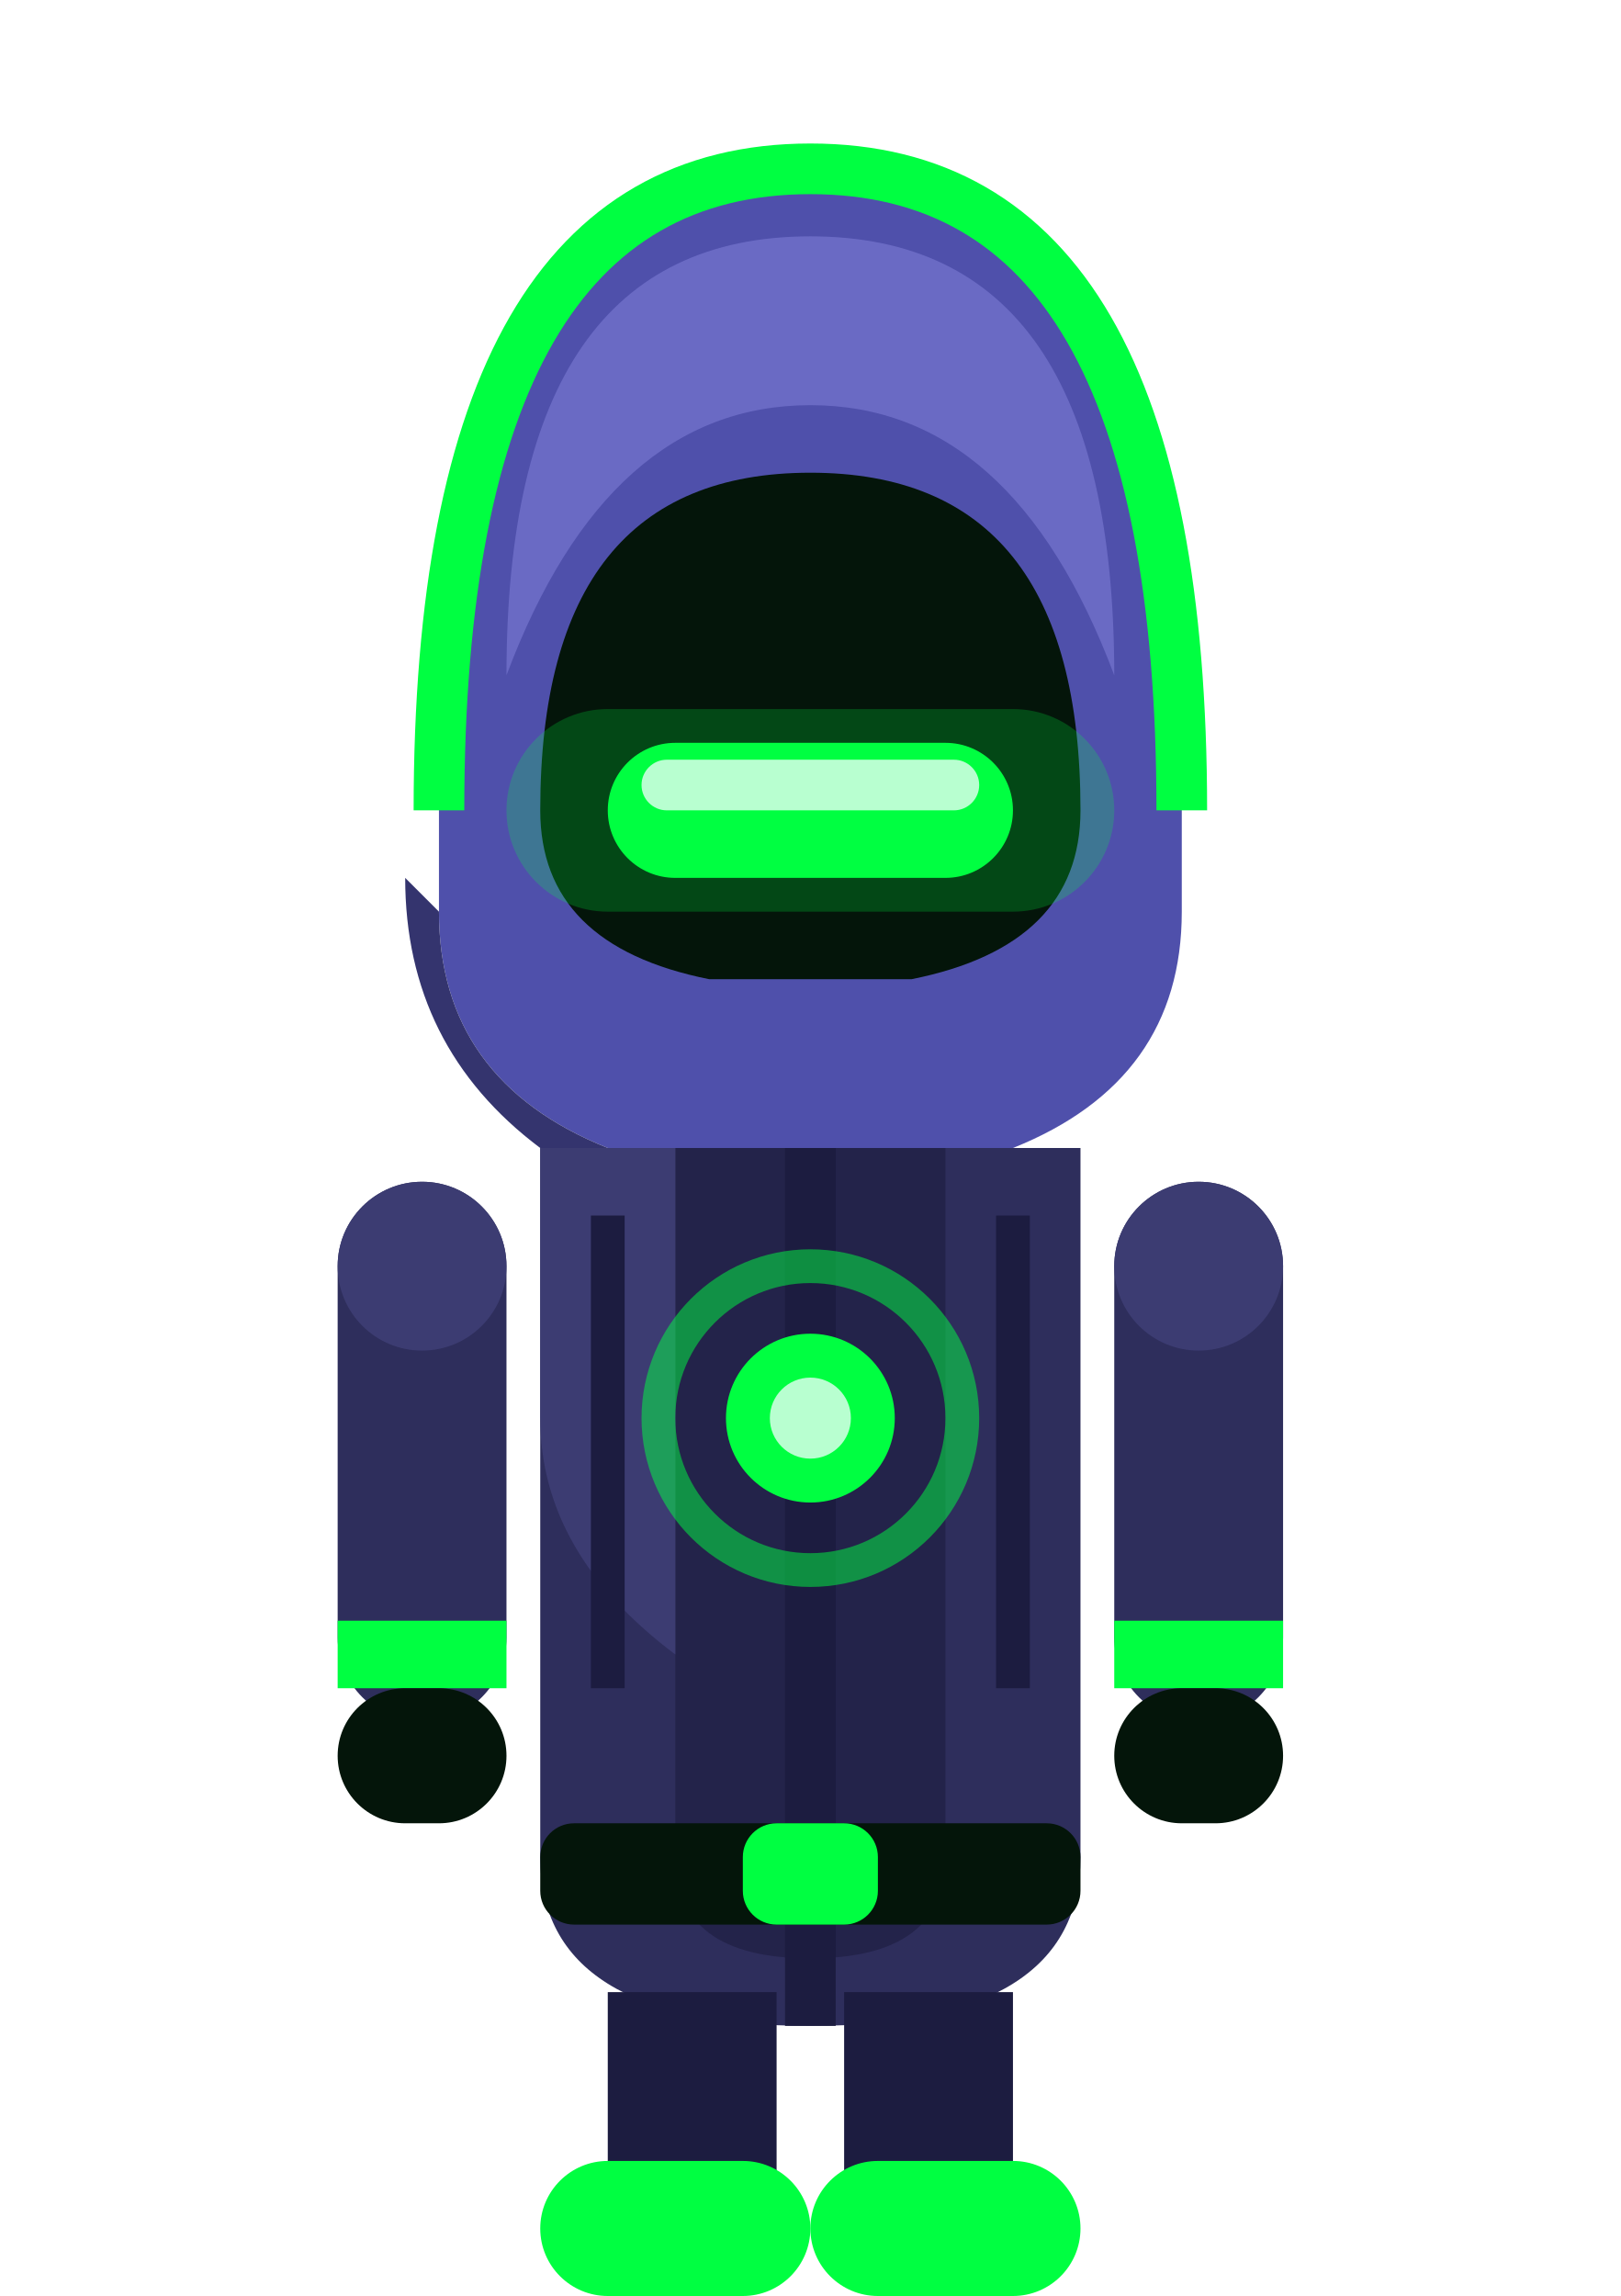
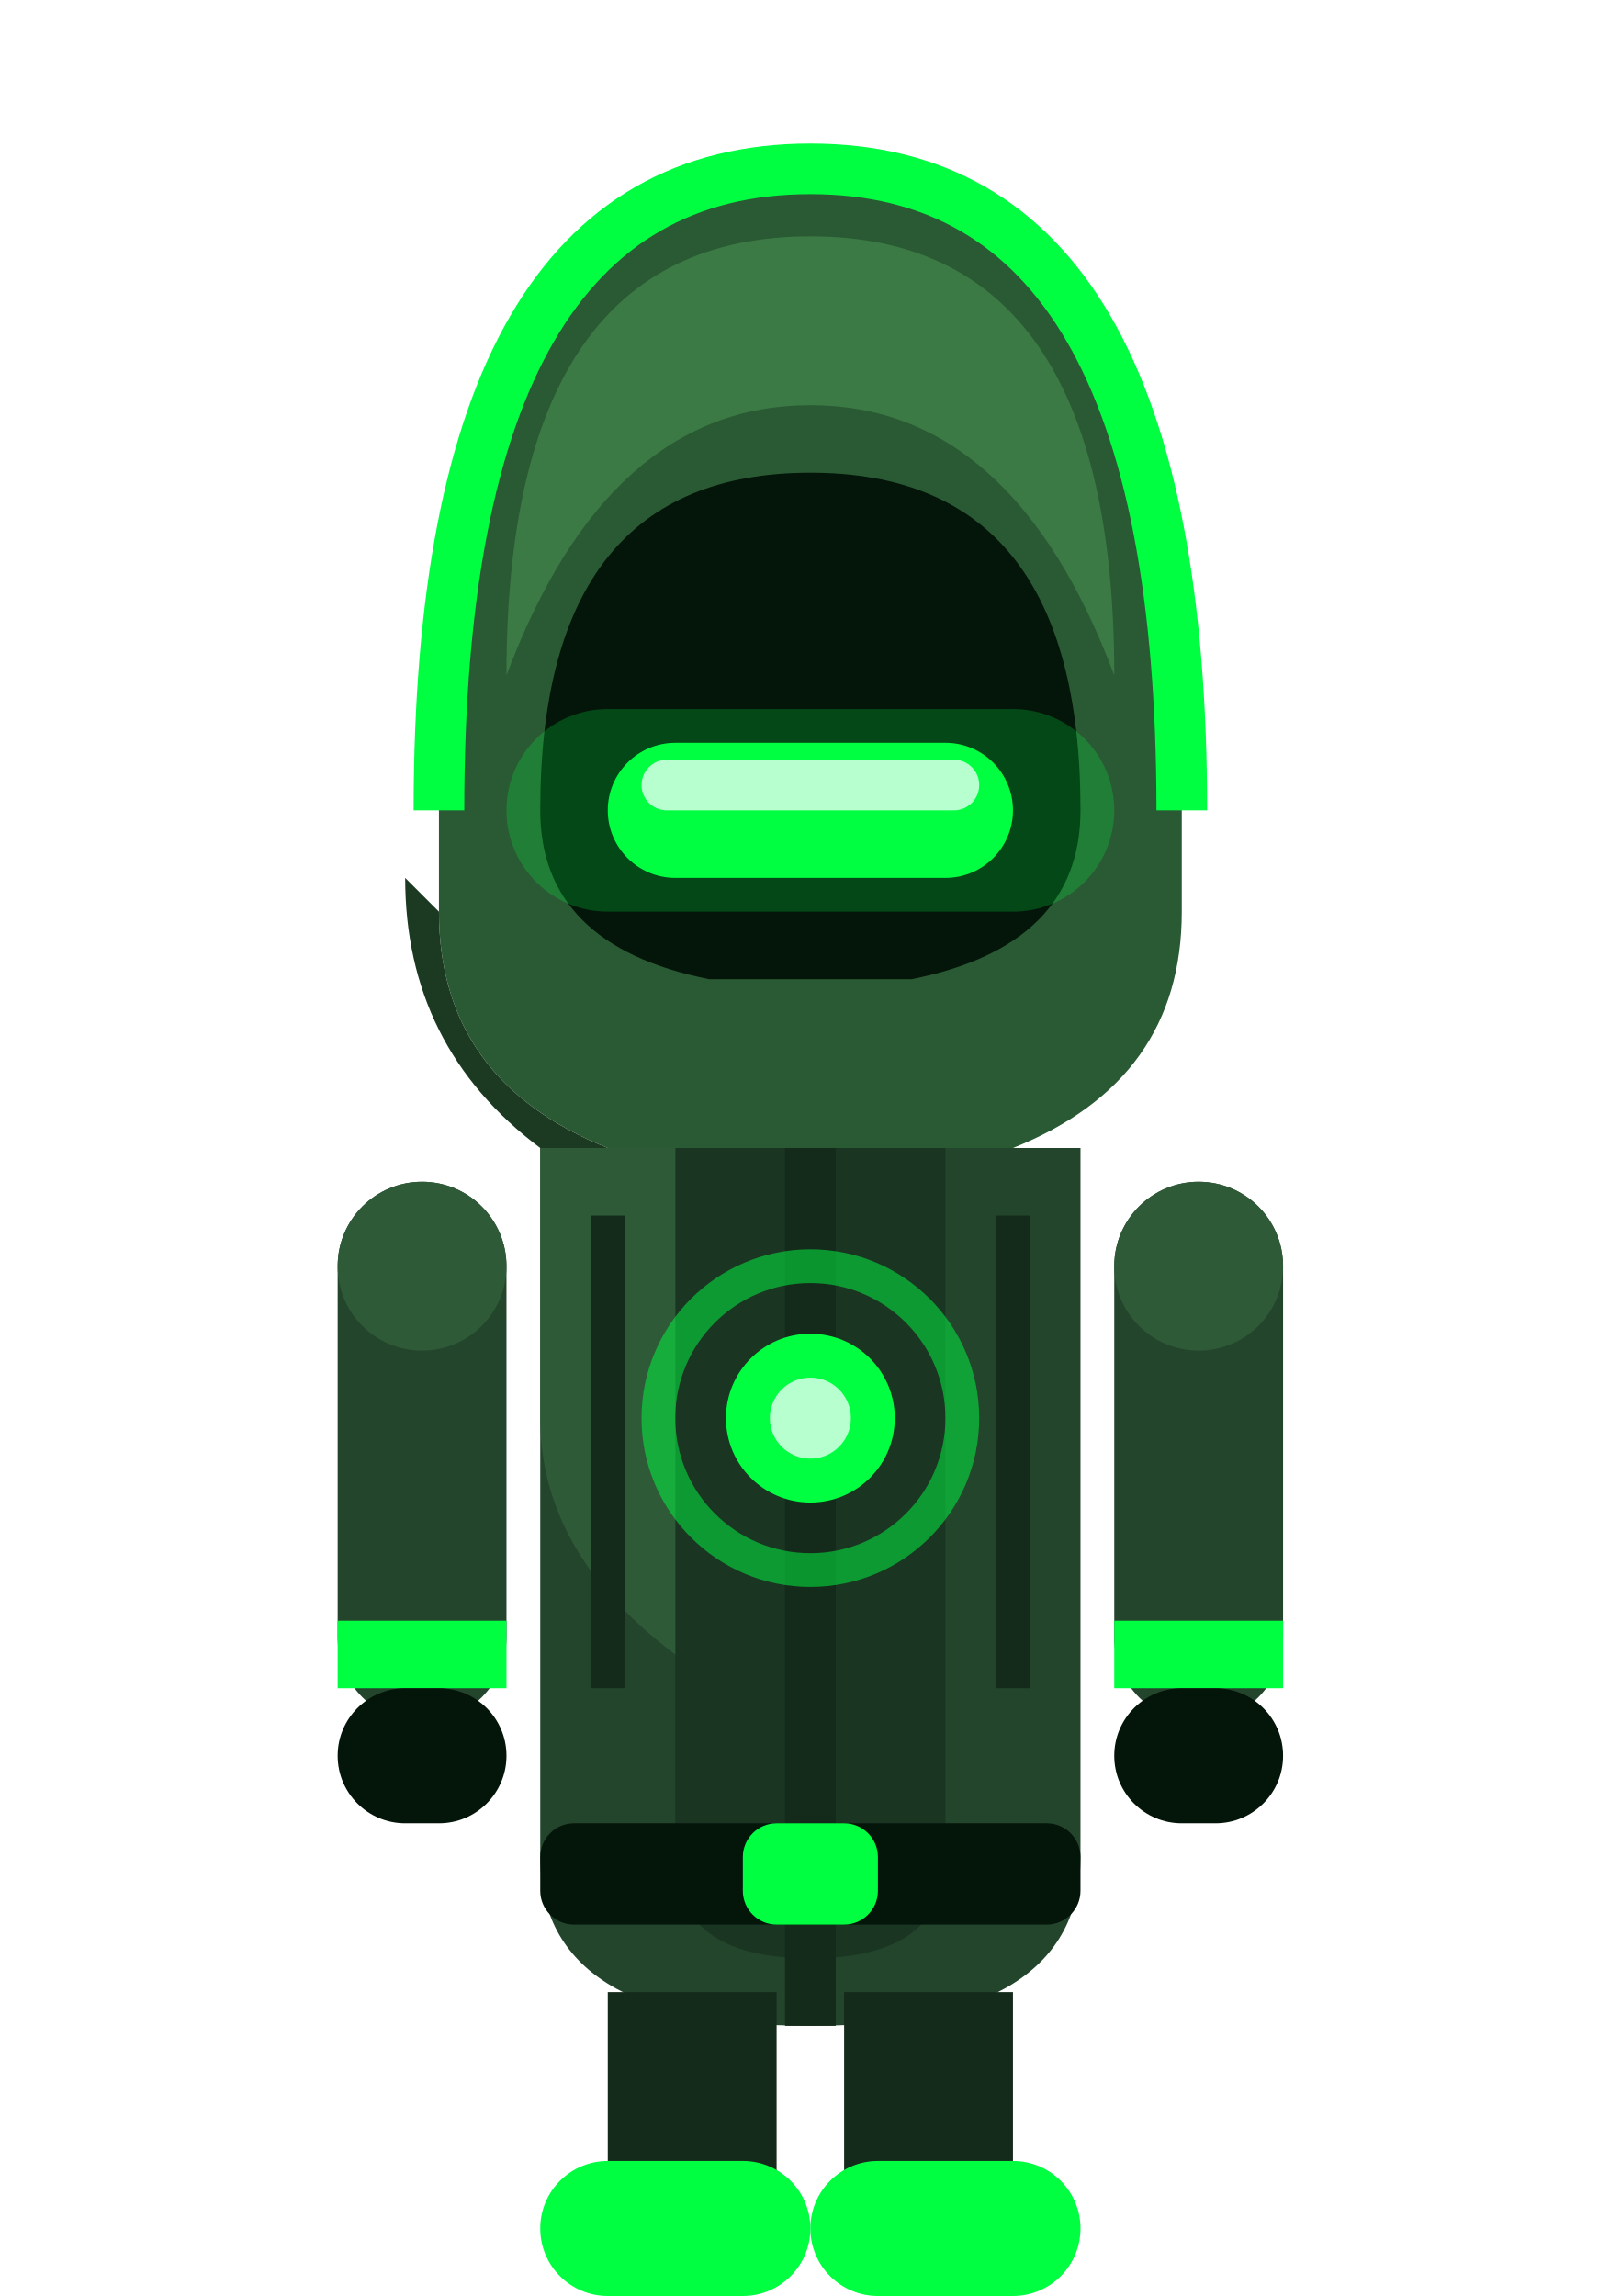
<svg xmlns="http://www.w3.org/2000/svg" width="48" height="68" viewBox="0 0 48 68">
-   <path d="M13 24 Q13 5 24 5 Q35 5 35 24 L35 27 Q35 32 30 34 L18 34 Q13 32 13 27 Z" fill="#4f50ab" />
-   <path d="M15 20 Q15 7 24 7 Q33 7 33 20 Q30 12 24 12 Q18 12 15 20 Z" fill="#6a6ac4" />
-   <path d="M13 27 Q13 32 18 34 L16 34 Q12 31 12 26 Z" fill="#34346e" />
+   <path d="M13 24 Q13 5 24 5 Q35 5 35 24 L35 27 Q35 32 30 34 L18 34 Q13 32 13 27 Z" fill="#2a5a33" />
+   <path d="M15 20 Q15 7 24 7 Q33 7 33 20 Q30 12 24 12 Q18 12 15 20 Z" fill="#3c7a45" />
+   <path d="M13 27 Q13 32 18 34 L16 34 Q12 31 12 26 Z" fill="#1c3a22" />
  <path d="M13 24 Q13 5 24 5 Q35 5 35 24" fill="none" stroke="#00ff41" stroke-width="1.5" />
  <path d="M16 24 Q16 14 24 14 Q32 14 32 24 Q32 28 27 29 L21 29 Q16 28 16 24 Z" fill="#04150a" />
  <rect x="15" y="21" width="18" height="6" rx="3" fill="#00ff41" opacity="0.22" />
  <rect x="18" y="22" width="12" height="4" rx="2" fill="#00ff41" />
  <rect x="19" y="22.5" width="10" height="1.5" rx="0.75" fill="#b8ffd0" />
-   <path d="M16 34 L16 55 Q16 60 24 60 Q32 60 32 55 L32 34 Z" fill="#2e2e5c" />
-   <path d="M20 34 L20 55 Q20 58 24 58 Q28 58 28 55 L28 34 Z" fill="#23234a" />
-   <path d="M16 34 L16 42 Q16 46 20 49 L20 34 Z" fill="#3c3c72" />
-   <path d="M24 34 L24 60" stroke="#1c1c40" stroke-width="1.5" />
-   <path d="M18 36 L18 50 M30 36 L30 50" stroke="#1c1c40" stroke-width="1" />
+   <path d="M16 34 L16 55 Q16 60 24 60 Q32 60 32 55 L32 34 Z" fill="#23452c" />
+   <path d="M20 34 L20 55 Q20 58 24 58 Q28 58 28 55 L28 34 Z" fill="#1a3522" />
+   <path d="M16 34 L16 42 Q16 46 20 49 L20 34 Z" fill="#2f5a38" />
+   <path d="M24 34 L24 60" stroke="#142a1a" stroke-width="1.5" />
+   <path d="M18 36 L18 50 M30 36 L30 50" stroke="#142a1a" stroke-width="1" />
  <circle cx="24" cy="42" r="4.5" fill="none" stroke="#00ff41" stroke-width="1" opacity="0.5" />
  <circle cx="24" cy="42" r="2.5" fill="#00ff41" />
  <circle cx="24" cy="42" r="1.2" fill="#b8ffd0" />
-   <rect x="10" y="35" width="5" height="16" rx="2.5" fill="#2e2e5c" />
-   <rect x="33" y="35" width="5" height="16" rx="2.5" fill="#2e2e5c" />
-   <rect x="10" y="35" width="5" height="5" rx="2.5" fill="#3c3c72" />
-   <rect x="33" y="35" width="5" height="5" rx="2.5" fill="#3c3c72" />
+   <rect x="10" y="35" width="5" height="16" rx="2.5" fill="#23452c" />
+   <rect x="33" y="35" width="5" height="16" rx="2.5" fill="#23452c" />
+   <rect x="10" y="35" width="5" height="5" rx="2.5" fill="#2f5a38" />
+   <rect x="33" y="35" width="5" height="5" rx="2.5" fill="#2f5a38" />
  <rect x="10" y="48" width="5" height="2" fill="#00ff41" />
  <rect x="33" y="48" width="5" height="2" fill="#00ff41" />
  <rect x="10" y="50" width="5" height="4" rx="2" fill="#04150a" />
  <rect x="33" y="50" width="5" height="4" rx="2" fill="#04150a" />
  <rect x="16" y="54" width="16" height="3" rx="1" fill="#04150a" />
  <rect x="22" y="54" width="4" height="3" rx="1" fill="#00ff41" />
-   <rect x="18" y="59" width="5" height="6" fill="#1c1c40" />
-   <rect x="25" y="59" width="5" height="6" fill="#1c1c40" />
+   <rect x="18" y="59" width="5" height="6" fill="#142a1a" />
+   <rect x="25" y="59" width="5" height="6" fill="#142a1a" />
  <rect x="16" y="64" width="8" height="4" rx="2" fill="#00ff41" />
  <rect x="24" y="64" width="8" height="4" rx="2" fill="#00ff41" />
</svg>
